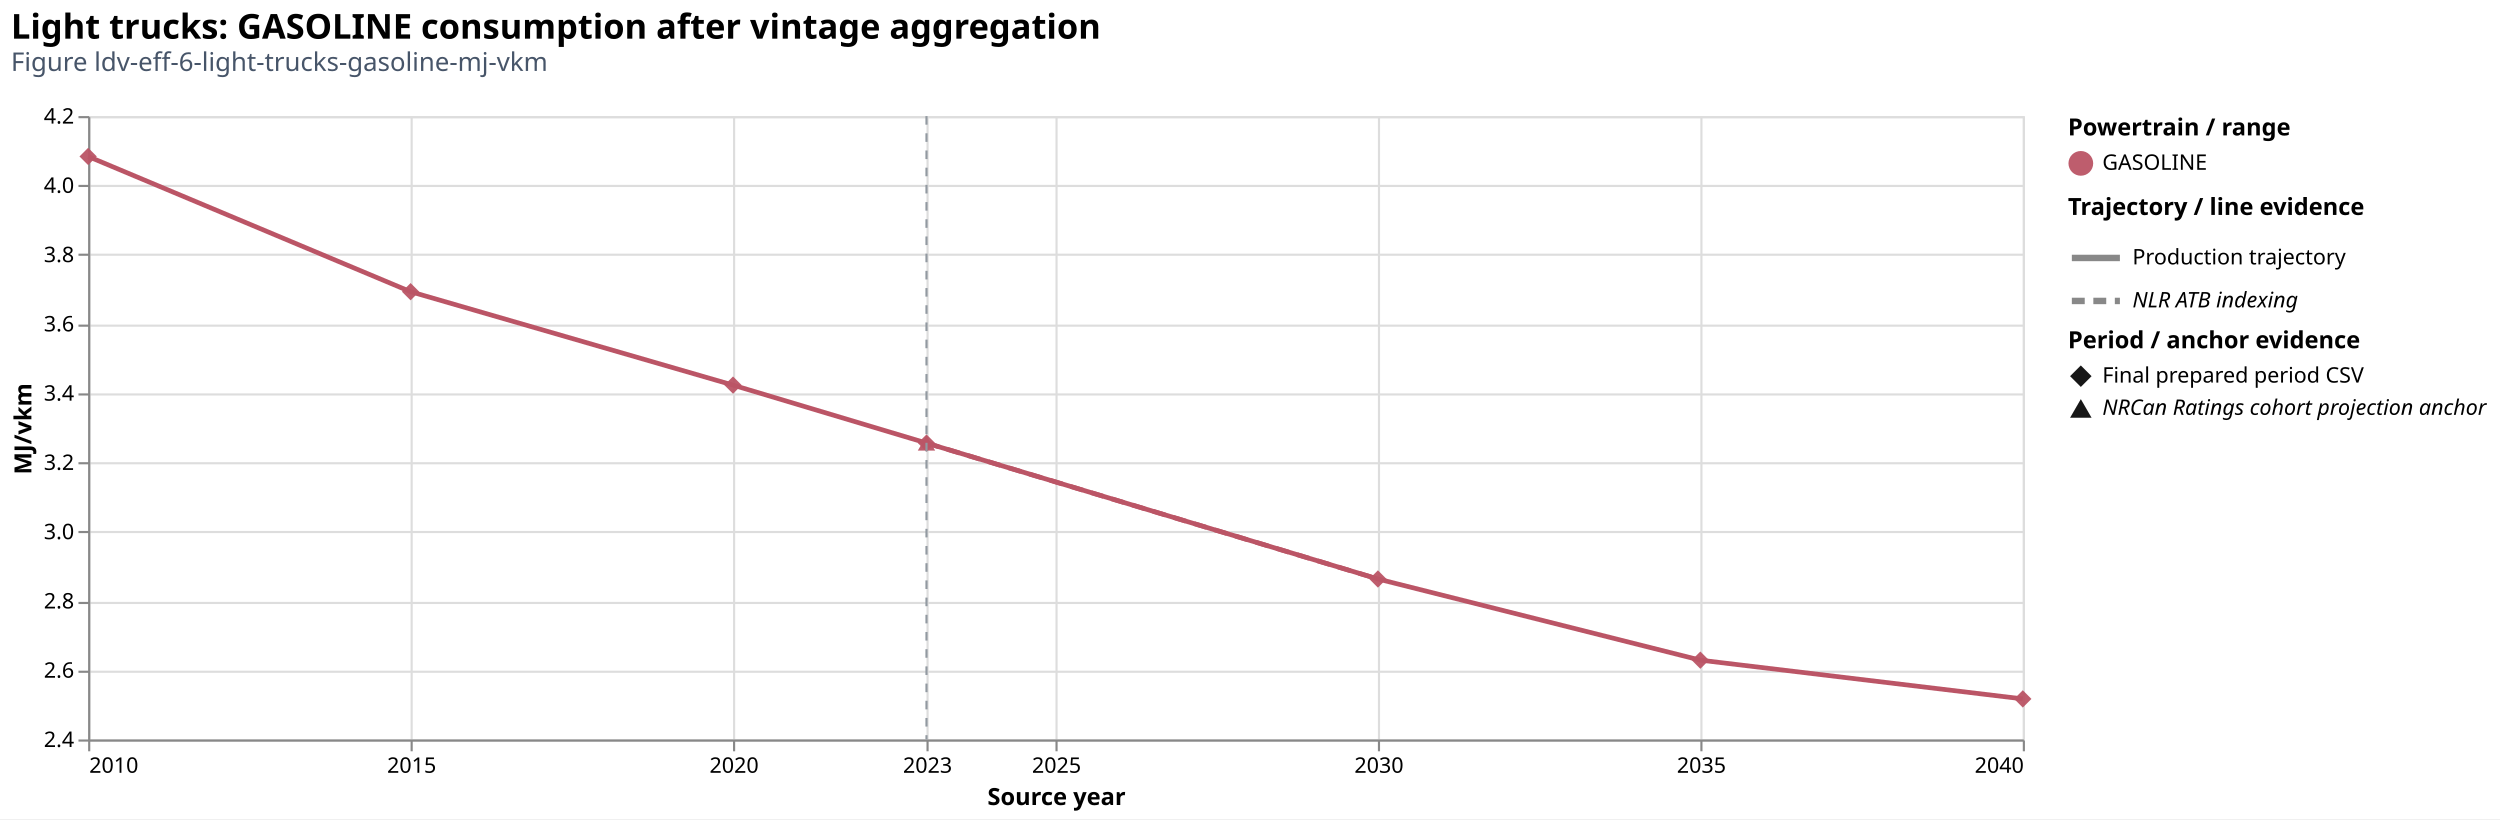
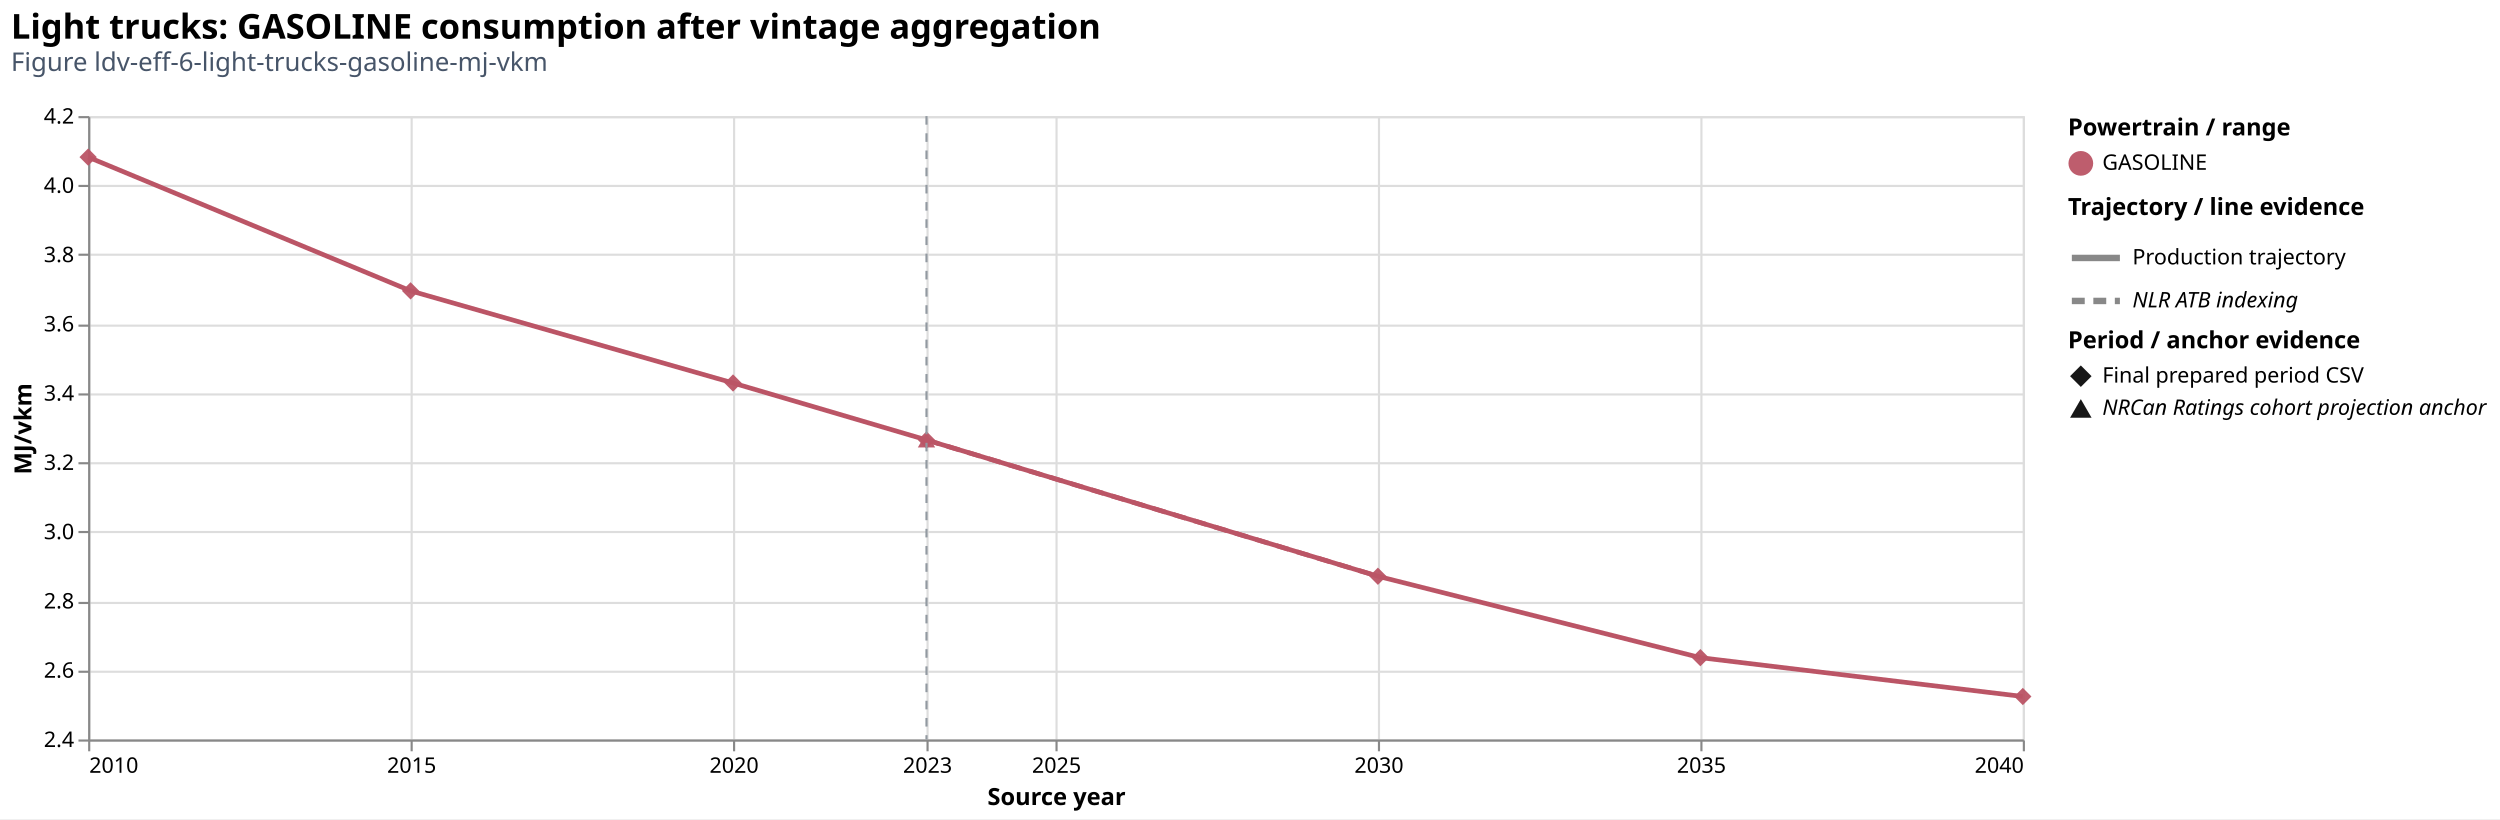
<svg xmlns="http://www.w3.org/2000/svg" version="1.1" class="marks" width="1163" height="381" viewBox="0 0 1163 381">
  <rect width="1163" height="381" fill="white" />
  <g fill="none" stroke-miterlimit="10" transform="translate(41,54)">
    <g class="mark-group role-frame root" role="graphics-object" aria-roledescription="group mark container">
      <g transform="translate(0,0)">
        <path class="background" aria-hidden="true" d="M0.5,0.5h900v290h-900Z" stroke="#ddd" />
        <g>
          <g class="mark-group role-axis" aria-hidden="true">
            <g transform="translate(0.5,290.5)">
              <path class="background" aria-hidden="true" d="M0,0h0v0h0Z" pointer-events="none" />
              <g>
                <g class="mark-rule role-axis-grid" pointer-events="none">
                  <line transform="translate(0,-290)" x2="0" y2="290" stroke="#ddd" stroke-width="1" opacity="1" />
                  <line transform="translate(150,-290)" x2="0" y2="290" stroke="#ddd" stroke-width="1" opacity="1" />
                  <line transform="translate(300,-290)" x2="0" y2="290" stroke="#ddd" stroke-width="1" opacity="1" />
                  <line transform="translate(390,-290)" x2="0" y2="290" stroke="#ddd" stroke-width="1" opacity="1" />
                  <line transform="translate(450,-290)" x2="0" y2="290" stroke="#ddd" stroke-width="1" opacity="1" />
                  <line transform="translate(600,-290)" x2="0" y2="290" stroke="#ddd" stroke-width="1" opacity="1" />
                  <line transform="translate(750,-290)" x2="0" y2="290" stroke="#ddd" stroke-width="1" opacity="1" />
                  <line transform="translate(900,-290)" x2="0" y2="290" stroke="#ddd" stroke-width="1" opacity="1" />
                </g>
              </g>
              <path class="foreground" aria-hidden="true" d="" pointer-events="none" display="none" />
            </g>
          </g>
          <g class="mark-group role-axis" aria-hidden="true">
            <g transform="translate(0.5,0.5)">
              <path class="background" aria-hidden="true" d="M0,0h0v0h0Z" pointer-events="none" />
              <g>
                <g class="mark-rule role-axis-grid" pointer-events="none">
                  <line transform="translate(0,290)" x2="900" y2="0" stroke="#ddd" stroke-width="1" opacity="1" />
                  <line transform="translate(0,258)" x2="900" y2="0" stroke="#ddd" stroke-width="1" opacity="1" />
                  <line transform="translate(0,226)" x2="900" y2="0" stroke="#ddd" stroke-width="1" opacity="1" />
                  <line transform="translate(0,193)" x2="900" y2="0" stroke="#ddd" stroke-width="1" opacity="1" />
                  <line transform="translate(0,161)" x2="900" y2="0" stroke="#ddd" stroke-width="1" opacity="1" />
                  <line transform="translate(0,129)" x2="900" y2="0" stroke="#ddd" stroke-width="1" opacity="1" />
                  <line transform="translate(0,97)" x2="900" y2="0" stroke="#ddd" stroke-width="1" opacity="1" />
                  <line transform="translate(0,64)" x2="900" y2="0" stroke="#ddd" stroke-width="1" opacity="1" />
                  <line transform="translate(0,32)" x2="900" y2="0" stroke="#ddd" stroke-width="1" opacity="1" />
                  <line transform="translate(0,0)" x2="900" y2="0" stroke="#ddd" stroke-width="1" opacity="1" />
                </g>
              </g>
              <path class="foreground" aria-hidden="true" d="" pointer-events="none" display="none" />
            </g>
          </g>
          <g class="mark-group role-axis" role="graphics-symbol" aria-roledescription="axis" aria-label="X-axis titled 'Source year' for a linear scale with values from 2010 to 2040">
            <g transform="translate(0.5,290.5)">
              <path class="background" aria-hidden="true" d="M0,0h0v0h0Z" pointer-events="none" />
              <g>
                <g class="mark-rule role-axis-tick" pointer-events="none">
                  <line transform="translate(0,0)" x2="0" y2="5" stroke="#888" stroke-width="1" opacity="1" />
                  <line transform="translate(150,0)" x2="0" y2="5" stroke="#888" stroke-width="1" opacity="1" />
                  <line transform="translate(300,0)" x2="0" y2="5" stroke="#888" stroke-width="1" opacity="1" />
                  <line transform="translate(390,0)" x2="0" y2="5" stroke="#888" stroke-width="1" opacity="1" />
                  <line transform="translate(450,0)" x2="0" y2="5" stroke="#888" stroke-width="1" opacity="1" />
                  <line transform="translate(600,0)" x2="0" y2="5" stroke="#888" stroke-width="1" opacity="1" />
                  <line transform="translate(750,0)" x2="0" y2="5" stroke="#888" stroke-width="1" opacity="1" />
                  <line transform="translate(900,0)" x2="0" y2="5" stroke="#888" stroke-width="1" opacity="1" />
                </g>
                <g class="mark-text role-axis-label" pointer-events="none">
                  <text text-anchor="start" transform="translate(0,15)" font-family="sans-serif" font-size="10px" fill="#000" opacity="1">2010</text>
                  <text text-anchor="middle" transform="translate(150,15)" font-family="sans-serif" font-size="10px" fill="#000" opacity="1">2015</text>
                  <text text-anchor="middle" transform="translate(300,15)" font-family="sans-serif" font-size="10px" fill="#000" opacity="1">2020</text>
                  <text text-anchor="middle" transform="translate(390,15)" font-family="sans-serif" font-size="10px" fill="#000" opacity="1">2023</text>
                  <text text-anchor="middle" transform="translate(450,15)" font-family="sans-serif" font-size="10px" fill="#000" opacity="1">2025</text>
                  <text text-anchor="middle" transform="translate(600,15)" font-family="sans-serif" font-size="10px" fill="#000" opacity="1">2030</text>
                  <text text-anchor="middle" transform="translate(750,15)" font-family="sans-serif" font-size="10px" fill="#000" opacity="1">2035</text>
                  <text text-anchor="end" transform="translate(900,15)" font-family="sans-serif" font-size="10px" fill="#000" opacity="1">2040</text>
                </g>
                <g class="mark-rule role-axis-domain" pointer-events="none">
                  <line transform="translate(0,0)" x2="900" y2="0" stroke="#888" stroke-width="1" opacity="1" />
                </g>
                <g class="mark-text role-axis-title" pointer-events="none">
                  <text text-anchor="middle" transform="translate(450,30)" font-family="sans-serif" font-size="11px" font-weight="bold" fill="#000" opacity="1">Source year</text>
                </g>
              </g>
              <path class="foreground" aria-hidden="true" d="" pointer-events="none" display="none" />
            </g>
          </g>
          <g class="mark-group role-axis" role="graphics-symbol" aria-roledescription="axis" aria-label="Y-axis titled 'MJ/vkm' for a linear scale with values from 2.4 to 4.2">
            <g transform="translate(0.5,0.5)">
              <path class="background" aria-hidden="true" d="M0,0h0v0h0Z" pointer-events="none" />
              <g>
                <g class="mark-rule role-axis-tick" pointer-events="none">
                  <line transform="translate(0,290)" x2="-5" y2="0" stroke="#888" stroke-width="1" opacity="1" />
                  <line transform="translate(0,258)" x2="-5" y2="0" stroke="#888" stroke-width="1" opacity="1" />
                  <line transform="translate(0,226)" x2="-5" y2="0" stroke="#888" stroke-width="1" opacity="1" />
                  <line transform="translate(0,193)" x2="-5" y2="0" stroke="#888" stroke-width="1" opacity="1" />
                  <line transform="translate(0,161)" x2="-5" y2="0" stroke="#888" stroke-width="1" opacity="1" />
                  <line transform="translate(0,129)" x2="-5" y2="0" stroke="#888" stroke-width="1" opacity="1" />
                  <line transform="translate(0,97)" x2="-5" y2="0" stroke="#888" stroke-width="1" opacity="1" />
                  <line transform="translate(0,64)" x2="-5" y2="0" stroke="#888" stroke-width="1" opacity="1" />
                  <line transform="translate(0,32)" x2="-5" y2="0" stroke="#888" stroke-width="1" opacity="1" />
                  <line transform="translate(0,0)" x2="-5" y2="0" stroke="#888" stroke-width="1" opacity="1" />
                </g>
                <g class="mark-text role-axis-label" pointer-events="none">
                  <text text-anchor="end" transform="translate(-7,293)" font-family="sans-serif" font-size="10px" fill="#000" opacity="1">2.4</text>
                  <text text-anchor="end" transform="translate(-7,260.7778)" font-family="sans-serif" font-size="10px" fill="#000" opacity="1">2.6</text>
                  <text text-anchor="end" transform="translate(-7,228.5556)" font-family="sans-serif" font-size="10px" fill="#000" opacity="1">2.8</text>
                  <text text-anchor="end" transform="translate(-7,196.3333)" font-family="sans-serif" font-size="10px" fill="#000" opacity="1">3.0</text>
                  <text text-anchor="end" transform="translate(-7,164.1111)" font-family="sans-serif" font-size="10px" fill="#000" opacity="1">3.2</text>
                  <text text-anchor="end" transform="translate(-7,131.8889)" font-family="sans-serif" font-size="10px" fill="#000" opacity="1">3.4</text>
                  <text text-anchor="end" transform="translate(-7,99.66667)" font-family="sans-serif" font-size="10px" fill="#000" opacity="1">3.6</text>
                  <text text-anchor="end" transform="translate(-7,67.44444)" font-family="sans-serif" font-size="10px" fill="#000" opacity="1">3.8</text>
                  <text text-anchor="end" transform="translate(-7,35.22222)" font-family="sans-serif" font-size="10px" fill="#000" opacity="1">4.0</text>
                  <text text-anchor="end" transform="translate(-7,3)" font-family="sans-serif" font-size="10px" fill="#000" opacity="1">4.2</text>
                </g>
                <g class="mark-rule role-axis-domain" pointer-events="none">
                  <line transform="translate(0,290)" x2="0" y2="-290" stroke="#888" stroke-width="1" opacity="1" />
                </g>
                <g class="mark-text role-axis-title" pointer-events="none">
                  <text text-anchor="middle" transform="translate(-24.90137,145) rotate(-90) translate(0,-2)" font-family="sans-serif" font-size="11px" font-weight="bold" fill="#000" opacity="1">MJ/vkm</text>
                </g>
              </g>
              <path class="foreground" aria-hidden="true" d="" pointer-events="none" display="none" />
            </g>
          </g>
          <g class="mark-group role-scope layer_0_pathgroup" role="graphics-object" aria-roledescription="group mark container">
            <g transform="translate(0,0)">
              <path class="background" aria-hidden="true" d="M0,0h900v290h-900Z" />
              <g>
                <g class="mark-line role-mark layer_0_marks" role="graphics-object" aria-roledescription="line mark container">
-                   <path aria-label="Source year: 2010; MJ/vkm: 4.08338024495; Powertrain / range: GASOLINE; Trajectory / line evidence: Production trajectory; year: 2010; trajectory_id: 0/period/gasoline; series: Production method; atb_class: Production class aggregate; powertrain: gasoline; vintage: 2005; value: 4.0834; units: MJ/vkm; time_basis: Cohort-stock-weighted observed consumption; service conversion after all aggregation; treatment: null; analogue: gasoline; projection_anchor_powertrain: null; observation_basis: Available source observations / projection; source_treatments: NRCan_observed_class_weighted; Included cohort stock: 100.0%; Candidate years: 5; Included years: 5; sample_kind: period; marker_source: Final prepared period CSV; source_year_start: 2006; source_year_end: 2010; source_years: null; weighted_source_year: 2008.28319551; load_factor: 1.70801334698" role="graphics-symbol" aria-roledescription="line mark" d="M0,18.789L150,81.699L300,125.154L390,152.115L600,215.347L750,253.109L900,271.132" stroke="#bb5566" stroke-width="2.2" stroke-dasharray="" />
+                   <path aria-label="Source year: 2010; MJ/vkm: 4.08152849055; Powertrain / range: GASOLINE; Trajectory / line evidence: Production trajectory; year: 2010; trajectory_id: 0/period/gasoline; series: Production method; atb_class: Production class aggregate; powertrain: gasoline; vintage: 2005; value: 4.0815; units: MJ/vkm; time_basis: Cohort-stock-weighted observed consumption; service conversion after all aggregation; treatment: null; analogue: gasoline; projection_anchor_powertrain: null; observation_basis: Available source observations / projection; source_treatments: NRCan_observed_class_weighted; Included cohort stock: 100.0%; Candidate years: 5; Included years: 5; sample_kind: period; marker_source: Final prepared period CSV; source_year_start: 2006; source_year_end: 2010; source_years: null; weighted_source_year: 2008.28339451; load_factor: 1.70801342657" role="graphics-symbol" aria-roledescription="line mark" d="M0,19.087L150,81.309L300,124.168L390,150.674L600,214.073L750,251.944L900,270.017" stroke="#bb5566" stroke-width="2.2" stroke-dasharray="" />
                </g>
              </g>
              <path class="foreground" aria-hidden="true" d="" display="none" />
            </g>
            <g transform="translate(0,0)">
              <path class="background" aria-hidden="true" d="M0,0h900v290h-900Z" />
              <g>
                <g class="mark-line role-mark layer_0_marks" role="graphics-object" aria-roledescription="line mark container">
-                   <path aria-label="Source year: 2023; MJ/vkm: 3.25583858232; Powertrain / range: GASOLINE; Trajectory / line evidence: NLR ATB indexing; year: 2023; trajectory_id: 0/index/0/gasoline; series: Production method; atb_class: Production class aggregate; powertrain: gasoline; vintage: null; value: 3.2558; units: MJ/vkm; time_basis: ATB projection reference year; tooltip source bounds identify the historical anchor; treatment: Latest historical cohort consumption; future ATB ratios start at the reference year; analogue: gasoline; projection_anchor_powertrain: gasoline; observation_basis: Available source observations / projection; source_treatments: NRCan_observed_class_weighted; Included cohort stock: 100.0%; Candidate years: 3; Included years: 3; sample_kind: base_year_anchor; marker_source: NRCan-cohort projection anchor; source_year_start: 2021; source_year_end: 2023; source_years: 2021 | 2022 | 2023; weighted_source_year: null; load_factor: 1.71350878042" role="graphics-symbol" aria-roledescription="line mark" d="M390,152.115L600,215.347" stroke="#bb5566" stroke-width="2.2" stroke-dasharray="6,4" />
+                   <path aria-label="Source year: 2023; MJ/vkm: 3.26478371628; Powertrain / range: GASOLINE; Trajectory / line evidence: NLR ATB indexing; year: 2023; trajectory_id: 0/index/0/gasoline; series: Production method; atb_class: Production class aggregate; powertrain: gasoline; vintage: null; value: 3.2648; units: MJ/vkm; time_basis: ATB projection reference year; tooltip source bounds identify the historical anchor; treatment: Latest historical cohort consumption; future ATB ratios start at the reference year; analogue: gasoline; projection_anchor_powertrain: gasoline; observation_basis: Available source observations / projection; source_treatments: NRCan_observed_class_weighted; Included cohort stock: 100.0%; Candidate years: 3; Included years: 3; sample_kind: base_year_anchor; marker_source: NRCan-cohort projection anchor; source_year_start: 2021; source_year_end: 2023; source_years: 2021 | 2022 | 2023; weighted_source_year: null; load_factor: 1.71350878" role="graphics-symbol" aria-roledescription="line mark" d="M390,150.674L600,214.073" stroke="#bb5566" stroke-width="2.2" stroke-dasharray="6,4" />
                </g>
              </g>
              <path class="foreground" aria-hidden="true" d="" display="none" />
            </g>
          </g>
          <g class="mark-symbol role-mark layer_1_marks" role="graphics-object" aria-roledescription="symbol mark container">
-             <path aria-label="Source year: 2010; MJ/vkm: 4.08338024495; Powertrain / range: GASOLINE; Period / anchor evidence: Final prepared period CSV; year: 2010; curve: Production method / gasoline /  / ; series: Production method; atb_class: Production class aggregate; powertrain: gasoline; vintage: 2005; value: 4.0834; units: MJ/vkm; time_basis: Cohort-stock-weighted observed consumption; service conversion after all aggregation; treatment: null; analogue: gasoline; projection_anchor_powertrain: null; observation_basis: Available source observations / projection; source_treatments: NRCan_observed_class_weighted; Included cohort stock: 100.0%; Candidate years: 5; Included years: 5; sample_kind: period; marker_source: Final prepared period CSV; source_year_start: 2006; source_year_end: 2010; source_years: null; weighted_source_year: 2008.28319551; load_factor: 1.70801334698" role="graphics-symbol" aria-roledescription="point" transform="translate(0,18.78874)" d="M-4.031,0L0,-4.031L4.031,0L0,4.031Z" fill="#bb5566" stroke-width="2" opacity="0.95" />
-             <path aria-label="Source year: 2015; MJ/vkm: 3.69290380925; Powertrain / range: GASOLINE; Period / anchor evidence: Final prepared period CSV; year: 2015; curve: Production method / gasoline /  / ; series: Production method; atb_class: Production class aggregate; powertrain: gasoline; vintage: 2010; value: 3.6929; units: MJ/vkm; time_basis: Cohort-stock-weighted observed consumption; service conversion after all aggregation; treatment: null; analogue: gasoline; projection_anchor_powertrain: null; observation_basis: Available source observations / projection; source_treatments: NRCan_observed_class_weighted; Included cohort stock: 100.0%; Candidate years: 5; Included years: 5; sample_kind: period; marker_source: Final prepared period CSV; source_year_start: 2011; source_year_end: 2015; source_years: null; weighted_source_year: 2013.29504922; load_factor: 1.71001815382" role="graphics-symbol" aria-roledescription="point" transform="translate(150,81.69883)" d="M-4.031,0L0,-4.031L4.031,0L0,4.031Z" fill="#bb5566" stroke-width="2" opacity="0.95" />
-             <path aria-label="Source year: 2020; MJ/vkm: 3.42317994029; Powertrain / range: GASOLINE; Period / anchor evidence: Final prepared period CSV; year: 2020; curve: Production method / gasoline /  / ; series: Production method; atb_class: Production class aggregate; powertrain: gasoline; vintage: 2015; value: 3.4232; units: MJ/vkm; time_basis: Cohort-stock-weighted observed consumption; service conversion after all aggregation; treatment: null; analogue: gasoline; projection_anchor_powertrain: null; observation_basis: Available source observations / projection; source_treatments: NRCan_observed_class_weighted; Included cohort stock: 100.0%; Candidate years: 5; Included years: 5; sample_kind: period; marker_source: Final prepared period CSV; source_year_start: 2016; source_year_end: 2020; source_years: null; weighted_source_year: 2017.99937861; load_factor: 1.71189965427" role="graphics-symbol" aria-roledescription="point" transform="translate(300,125.1543)" d="M-4.031,0L0,-4.031L4.031,0L0,4.031Z" fill="#bb5566" stroke-width="2" opacity="0.95" />
-             <path aria-label="Source year: 2023; MJ/vkm: 3.25583858232; Powertrain / range: GASOLINE; Period / anchor evidence: NRCan-cohort projection anchor; year: 2023; curve: Production method / gasoline /  / ; series: Production method; atb_class: Production class aggregate; powertrain: gasoline; vintage: null; value: 3.2558; units: MJ/vkm; time_basis: ATB projection reference year; tooltip source bounds identify the historical anchor; treatment: Latest historical cohort consumption; future ATB ratios start at the reference year; analogue: gasoline; projection_anchor_powertrain: gasoline; observation_basis: Available source observations / projection; source_treatments: NRCan_observed_class_weighted; Included cohort stock: 100.0%; Candidate years: 3; Included years: 3; sample_kind: base_year_anchor; marker_source: NRCan-cohort projection anchor; source_year_start: 2021; source_year_end: 2023; source_years: 2021 | 2022 | 2023; weighted_source_year: null; load_factor: 1.71350878042" role="graphics-symbol" aria-roledescription="point" transform="translate(390,152.1149)" d="M0,-3.491L-4.031,3.491L4.031,3.491Z" fill="#bb5566" stroke-width="2" opacity="0.95" />
-             <path aria-label="Source year: 2023; MJ/vkm: 3.25583858232; Powertrain / range: GASOLINE; Period / anchor evidence: Final prepared period CSV; year: 2023; curve: Production method / gasoline /  / ; series: Production method; atb_class: Production class aggregate; powertrain: gasoline; vintage: 2020; value: 3.2558; units: MJ/vkm; time_basis: Cohort-stock-weighted observed consumption; service conversion after all aggregation; treatment: null; analogue: gasoline; projection_anchor_powertrain: null; observation_basis: Available source observations / projection; source_treatments: NRCan_observed_class_weighted; Included cohort stock: 100.0%; Candidate years: 3; Included years: 3; sample_kind: period; marker_source: Final prepared period CSV; source_year_start: 2021; source_year_end: 2023; source_years: null; weighted_source_year: 2022.02198615; load_factor: 1.71350878042" role="graphics-symbol" aria-roledescription="point" transform="translate(390,152.1149)" d="M-4.031,0L0,-4.031L4.031,0L0,4.031Z" fill="#bb5566" stroke-width="2" opacity="0.95" />
-             <path aria-label="Source year: 2030; MJ/vkm: 2.86336486931; Powertrain / range: GASOLINE; Period / anchor evidence: Final prepared period CSV; year: 2030; curve: Production method / gasoline /  / ; series: Production method; atb_class: Production class aggregate; powertrain: gasoline; vintage: 2025; value: 2.8634; units: MJ/vkm; time_basis: Future interval-end source year; vintage retained separately; treatment: null; analogue: gasoline; projection_anchor_powertrain: null; observation_basis: Available source observations / projection; source_treatments: NRCan_cohort_anchor_ATB_relative_projection; Included cohort stock: null; Candidate years: 1; Included years: 1; sample_kind: period; marker_source: Final prepared period CSV; source_year_start: 2030; source_year_end: 2030; source_years: null; weighted_source_year: 2030; load_factor: 1.71350878042" role="graphics-symbol" aria-roledescription="point" transform="translate(600,215.3468)" d="M-4.031,0L0,-4.031L4.031,0L0,4.031Z" fill="#bb5566" stroke-width="2" opacity="0.95" />
-             <path aria-label="Source year: 2035; MJ/vkm: 2.62897893275; Powertrain / range: GASOLINE; Period / anchor evidence: Final prepared period CSV; year: 2035; curve: Production method / gasoline /  / ; series: Production method; atb_class: Production class aggregate; powertrain: gasoline; vintage: 2030; value: 2.6290; units: MJ/vkm; time_basis: Future interval-end source year; vintage retained separately; treatment: null; analogue: gasoline; projection_anchor_powertrain: null; observation_basis: Available source observations / projection; source_treatments: NRCan_cohort_anchor_ATB_relative_projection; Included cohort stock: null; Candidate years: 1; Included years: 1; sample_kind: period; marker_source: Final prepared period CSV; source_year_start: 2035; source_year_end: 2035; source_years: null; weighted_source_year: 2035; load_factor: 1.71350878042" role="graphics-symbol" aria-roledescription="point" transform="translate(750,253.1089)" d="M-4.031,0L0,-4.031L4.031,0L0,4.031Z" fill="#bb5566" stroke-width="2" opacity="0.95" />
-             <path aria-label="Source year: 2040; MJ/vkm: 2.51710975704; Powertrain / range: GASOLINE; Period / anchor evidence: Final prepared period CSV; year: 2040; curve: Production method / gasoline /  / ; series: Production method; atb_class: Production class aggregate; powertrain: gasoline; vintage: 2035; value: 2.5171; units: MJ/vkm; time_basis: Future interval-end source year; vintage retained separately; treatment: null; analogue: gasoline; projection_anchor_powertrain: null; observation_basis: Available source observations / projection; source_treatments: NRCan_cohort_anchor_ATB_relative_projection; Included cohort stock: null; Candidate years: 1; Included years: 1; sample_kind: period; marker_source: Final prepared period CSV; source_year_start: 2040; source_year_end: 2040; source_years: null; weighted_source_year: 2040; load_factor: 1.71350878042" role="graphics-symbol" aria-roledescription="point" transform="translate(900,271.1323)" d="M-4.031,0L0,-4.031L4.031,0L0,4.031Z" fill="#bb5566" stroke-width="2" opacity="0.95" />
+             <path aria-label="Source year: 2010; MJ/vkm: 4.08152849055; Powertrain / range: GASOLINE; Period / anchor evidence: Final prepared period CSV; year: 2010; curve: Production method / gasoline /  / ; series: Production method; atb_class: Production class aggregate; powertrain: gasoline; vintage: 2005; value: 4.0815; units: MJ/vkm; time_basis: Cohort-stock-weighted observed consumption; service conversion after all aggregation; treatment: null; analogue: gasoline; projection_anchor_powertrain: null; observation_basis: Available source observations / projection; source_treatments: NRCan_observed_class_weighted; Included cohort stock: 100.0%; Candidate years: 5; Included years: 5; sample_kind: period; marker_source: Final prepared period CSV; source_year_start: 2006; source_year_end: 2010; source_years: null; weighted_source_year: 2008.28339451; load_factor: 1.70801342657" role="graphics-symbol" aria-roledescription="point" transform="translate(0,19.08708)" d="M-4.031,0L0,-4.031L4.031,0L0,4.031Z" fill="#bb5566" stroke-width="2" opacity="0.95" />
+             <path aria-label="Source year: 2015; MJ/vkm: 3.69532565848; Powertrain / range: GASOLINE; Period / anchor evidence: Final prepared period CSV; year: 2015; curve: Production method / gasoline /  / ; series: Production method; atb_class: Production class aggregate; powertrain: gasoline; vintage: 2010; value: 3.6953; units: MJ/vkm; time_basis: Cohort-stock-weighted observed consumption; service conversion after all aggregation; treatment: null; analogue: gasoline; projection_anchor_powertrain: null; observation_basis: Available source observations / projection; source_treatments: NRCan_observed_class_weighted; Included cohort stock: 100.0%; Candidate years: 5; Included years: 5; sample_kind: period; marker_source: Final prepared period CSV; source_year_start: 2011; source_year_end: 2015; source_years: null; weighted_source_year: 2013.29510643; load_factor: 1.7100181767" role="graphics-symbol" aria-roledescription="point" transform="translate(150,81.30864)" d="M-4.031,0L0,-4.031L4.031,0L0,4.031Z" fill="#bb5566" stroke-width="2" opacity="0.95" />
+             <path aria-label="Source year: 2020; MJ/vkm: 3.42930454678; Powertrain / range: GASOLINE; Period / anchor evidence: Final prepared period CSV; year: 2020; curve: Production method / gasoline /  / ; series: Production method; atb_class: Production class aggregate; powertrain: gasoline; vintage: 2015; value: 3.4293; units: MJ/vkm; time_basis: Cohort-stock-weighted observed consumption; service conversion after all aggregation; treatment: null; analogue: gasoline; projection_anchor_powertrain: null; observation_basis: Available source observations / projection; source_treatments: NRCan_observed_class_weighted; Included cohort stock: 100.0%; Candidate years: 5; Included years: 5; sample_kind: period; marker_source: Final prepared period CSV; source_year_start: 2016; source_year_end: 2020; source_years: null; weighted_source_year: 2017.99938332; load_factor: 1.71189965615" role="graphics-symbol" aria-roledescription="point" transform="translate(300,124.1676)" d="M-4.031,0L0,-4.031L4.031,0L0,4.031Z" fill="#bb5566" stroke-width="2" opacity="0.95" />
+             <path aria-label="Source year: 2023; MJ/vkm: 3.26478371628; Powertrain / range: GASOLINE; Period / anchor evidence: NRCan-cohort projection anchor; year: 2023; curve: Production method / gasoline /  / ; series: Production method; atb_class: Production class aggregate; powertrain: gasoline; vintage: null; value: 3.2648; units: MJ/vkm; time_basis: ATB projection reference year; tooltip source bounds identify the historical anchor; treatment: Latest historical cohort consumption; future ATB ratios start at the reference year; analogue: gasoline; projection_anchor_powertrain: gasoline; observation_basis: Available source observations / projection; source_treatments: NRCan_observed_class_weighted; Included cohort stock: 100.0%; Candidate years: 3; Included years: 3; sample_kind: base_year_anchor; marker_source: NRCan-cohort projection anchor; source_year_start: 2021; source_year_end: 2023; source_years: 2021 | 2022 | 2023; weighted_source_year: null; load_factor: 1.71350878" role="graphics-symbol" aria-roledescription="point" transform="translate(390,150.6737)" d="M0,-3.491L-4.031,3.491L4.031,3.491Z" fill="#bb5566" stroke-width="2" opacity="0.95" />
+             <path aria-label="Source year: 2023; MJ/vkm: 3.26478371628; Powertrain / range: GASOLINE; Period / anchor evidence: Final prepared period CSV; year: 2023; curve: Production method / gasoline /  / ; series: Production method; atb_class: Production class aggregate; powertrain: gasoline; vintage: 2020; value: 3.2648; units: MJ/vkm; time_basis: Cohort-stock-weighted observed consumption; service conversion after all aggregation; treatment: null; analogue: gasoline; projection_anchor_powertrain: null; observation_basis: Available source observations / projection; source_treatments: NRCan_observed_class_weighted; Included cohort stock: 100.0%; Candidate years: 3; Included years: 3; sample_kind: period; marker_source: Final prepared period CSV; source_year_start: 2021; source_year_end: 2023; source_years: null; weighted_source_year: 2022.02198511; load_factor: 1.71350878" role="graphics-symbol" aria-roledescription="point" transform="translate(390,150.6737)" d="M-4.031,0L0,-4.031L4.031,0L0,4.031Z" fill="#bb5566" stroke-width="2" opacity="0.95" />
+             <path aria-label="Source year: 2030; MJ/vkm: 2.87127023013; Powertrain / range: GASOLINE; Period / anchor evidence: Final prepared period CSV; year: 2030; curve: Production method / gasoline /  / ; series: Production method; atb_class: Production class aggregate; powertrain: gasoline; vintage: 2025; value: 2.8713; units: MJ/vkm; time_basis: Future interval-end source year; vintage retained separately; treatment: null; analogue: gasoline; projection_anchor_powertrain: null; observation_basis: Available source observations / projection; source_treatments: NRCan_cohort_anchor_ATB_relative_projection; Included cohort stock: null; Candidate years: 1; Included years: 1; sample_kind: period; marker_source: Final prepared period CSV; source_year_start: 2030; source_year_end: 2030; source_years: null; weighted_source_year: 2030; load_factor: 1.71350878" role="graphics-symbol" aria-roledescription="point" transform="translate(600,214.0731)" d="M-4.031,0L0,-4.031L4.031,0L0,4.031Z" fill="#bb5566" stroke-width="2" opacity="0.95" />
+             <path aria-label="Source year: 2035; MJ/vkm: 2.63620855272; Powertrain / range: GASOLINE; Period / anchor evidence: Final prepared period CSV; year: 2035; curve: Production method / gasoline /  / ; series: Production method; atb_class: Production class aggregate; powertrain: gasoline; vintage: 2030; value: 2.6362; units: MJ/vkm; time_basis: Future interval-end source year; vintage retained separately; treatment: null; analogue: gasoline; projection_anchor_powertrain: null; observation_basis: Available source observations / projection; source_treatments: NRCan_cohort_anchor_ATB_relative_projection; Included cohort stock: null; Candidate years: 1; Included years: 1; sample_kind: period; marker_source: Final prepared period CSV; source_year_start: 2035; source_year_end: 2035; source_years: null; weighted_source_year: 2035; load_factor: 1.71350878" role="graphics-symbol" aria-roledescription="point" transform="translate(750,251.9442)" d="M-4.031,0L0,-4.031L4.031,0L0,4.031Z" fill="#bb5566" stroke-width="2" opacity="0.95" />
+             <path aria-label="Source year: 2040; MJ/vkm: 2.524034274; Powertrain / range: GASOLINE; Period / anchor evidence: Final prepared period CSV; year: 2040; curve: Production method / gasoline /  / ; series: Production method; atb_class: Production class aggregate; powertrain: gasoline; vintage: 2035; value: 2.5240; units: MJ/vkm; time_basis: Future interval-end source year; vintage retained separately; treatment: null; analogue: gasoline; projection_anchor_powertrain: null; observation_basis: Available source observations / projection; source_treatments: NRCan_cohort_anchor_ATB_relative_projection; Included cohort stock: null; Candidate years: 1; Included years: 1; sample_kind: period; marker_source: Final prepared period CSV; source_year_start: 2040; source_year_end: 2040; source_years: null; weighted_source_year: 2040; load_factor: 1.71350878" role="graphics-symbol" aria-roledescription="point" transform="translate(900,270.0167)" d="M-4.031,0L0,-4.031L4.031,0L0,4.031Z" fill="#bb5566" stroke-width="2" opacity="0.95" />
          </g>
          <g class="mark-rule role-mark layer_2_marks" role="graphics-symbol" aria-roledescription="rule mark container">
            <line transform="translate(390,0)" x2="0" y2="290" stroke="#9299a1" stroke-width="1" stroke-dasharray="4,4" />
          </g>
          <g class="mark-rule role-mark layer_3_marks" role="graphics-symbol" aria-roledescription="rule mark container" />
          <g class="mark-text role-mark layer_4_marks" role="graphics-object" aria-roledescription="text mark container" />
          <g class="mark-text role-mark layer_5_marks" role="graphics-object" aria-roledescription="text mark container" />
          <g class="mark-text role-mark layer_6_marks" role="graphics-object" aria-roledescription="text mark container" />
          <g class="mark-text role-mark layer_7_marks" role="graphics-object" aria-roledescription="text mark container" />
          <g class="mark-group role-legend" role="graphics-symbol" aria-roledescription="legend" aria-label="Symbol legend titled 'Powertrain / range' for fill color and stroke color with 1 value: GASOLINE">
            <g transform="translate(921,0)">
              <path class="background" aria-hidden="true" d="M0,0h96v29h-96Z" pointer-events="none" />
              <g>
                <g class="mark-group role-legend-entry">
                  <g transform="translate(0,16)">
                    <path class="background" aria-hidden="true" d="M0,0h0v0h0Z" pointer-events="none" />
                    <g>
                      <g class="mark-group role-scope" role="graphics-object" aria-roledescription="group mark container">
                        <g transform="translate(0,0)">
                          <path class="background" aria-hidden="true" d="M0,0h67.128v12.5h-67.128Z" pointer-events="none" opacity="1" />
                          <g>
                            <g class="mark-symbol role-legend-symbol" pointer-events="none">
                              <path transform="translate(6,6)" d="M5,0A5,5,0,1,1,-5,0A5,5,0,1,1,5,0" fill="#bb5566" stroke="#bb5566" stroke-width="1.5" opacity="0.95" />
                            </g>
                            <g class="mark-text role-legend-label" pointer-events="none">
                              <text text-anchor="start" transform="translate(16,9)" font-family="sans-serif" font-size="10px" fill="#000" opacity="1">GASOLINE</text>
                            </g>
                          </g>
                          <path class="foreground" aria-hidden="true" d="" pointer-events="none" display="none" />
                        </g>
                      </g>
                    </g>
                    <path class="foreground" aria-hidden="true" d="" pointer-events="none" display="none" />
                  </g>
                </g>
                <g class="mark-text role-legend-title" pointer-events="none">
                  <text text-anchor="start" transform="translate(0,9)" font-family="sans-serif" font-size="11px" font-weight="bold" fill="#000" opacity="1">Powertrain / range</text>
                </g>
              </g>
              <path class="foreground" aria-hidden="true" d="" pointer-events="none" display="none" />
            </g>
          </g>
          <g class="mark-group role-legend" role="graphics-symbol" aria-roledescription="legend" aria-label="Symbol legend titled 'Trajectory / line evidence' for strokeDash with 2 values: Production trajectory, NLR ATB indexing">
            <g transform="translate(921,37)">
              <path class="background" aria-hidden="true" d="M0,0h131v54h-131Z" pointer-events="none" />
              <g>
                <g class="mark-group role-legend-entry">
                  <g transform="translate(0,16)">
                    <path class="background" aria-hidden="true" d="M0,0h0v0h0Z" pointer-events="none" />
                    <g>
                      <g class="mark-group role-scope" role="graphics-object" aria-roledescription="group mark container">
                        <g transform="translate(0,0)">
                          <path class="background" aria-hidden="true" d="M0,0h121.709v18h-121.709Z" pointer-events="none" opacity="1" />
                          <g>
                            <g class="mark-symbol role-legend-symbol" pointer-events="none">
                              <path transform="translate(13,13)" d="M-11.18,0L11.18,0" stroke="#888" stroke-width="3" stroke-dasharray="" opacity="1" />
                            </g>
                            <g class="mark-text role-legend-label" pointer-events="none">
                              <text text-anchor="start" transform="translate(30,16)" font-family="sans-serif" font-size="10px" font-style="normal" fill="#000" opacity="1">Production trajectory</text>
                            </g>
                          </g>
                          <path class="foreground" aria-hidden="true" d="" pointer-events="none" display="none" />
                        </g>
                        <g transform="translate(0,20)">
                          <path class="background" aria-hidden="true" d="M0,0h121.709v18h-121.709Z" pointer-events="none" opacity="1" />
                          <g>
                            <g class="mark-symbol role-legend-symbol" pointer-events="none">
                              <path transform="translate(13,13)" d="M-11.18,0L11.18,0" stroke="#888" stroke-width="3" stroke-dasharray="6,4" opacity="1" />
                            </g>
                            <g class="mark-text role-legend-label" pointer-events="none">
                              <text text-anchor="start" transform="translate(30,16)" font-family="sans-serif" font-size="10px" font-style="italic" fill="#000" opacity="1">NLR ATB indexing</text>
                            </g>
                          </g>
                          <path class="foreground" aria-hidden="true" d="" pointer-events="none" display="none" />
                        </g>
                      </g>
                    </g>
                    <path class="foreground" aria-hidden="true" d="" pointer-events="none" display="none" />
                  </g>
                </g>
                <g class="mark-text role-legend-title" pointer-events="none">
                  <text text-anchor="start" transform="translate(0,9)" font-family="sans-serif" font-size="11px" font-weight="bold" fill="#000" opacity="1">Trajectory / line evidence</text>
                </g>
              </g>
              <path class="foreground" aria-hidden="true" d="" pointer-events="none" display="none" />
            </g>
          </g>
          <g class="mark-group role-legend" role="graphics-symbol" aria-roledescription="legend" aria-label="Symbol legend titled 'Period / anchor evidence' for shape with 2 values: Final prepared period CSV, NRCan-cohort projection anchor">
            <g transform="translate(921,99)">
              <path class="background" aria-hidden="true" d="M0,0h196v43h-196Z" pointer-events="none" />
              <g>
                <g class="mark-group role-legend-entry">
                  <g transform="translate(0,16)">
                    <path class="background" aria-hidden="true" d="M0,0h0v0h0Z" pointer-events="none" />
                    <g>
                      <g class="mark-group role-scope" role="graphics-object" aria-roledescription="group mark container">
                        <g transform="translate(0,0)">
                          <path class="background" aria-hidden="true" d="M0,0h195.536v12.5h-195.536Z" pointer-events="none" opacity="1" />
                          <g>
                            <g class="mark-symbol role-legend-symbol" pointer-events="none">
                              <path transform="translate(6,6)" d="M-5,0L0,-5L5,0L0,5Z" fill="black" fill-opacity="0.95" stroke-width="1.5" opacity="0.95" />
                            </g>
                            <g class="mark-text role-legend-label" pointer-events="none">
                              <text text-anchor="start" transform="translate(16,9)" font-family="sans-serif" font-size="10px" font-style="normal" fill="#000" opacity="1">Final prepared period CSV</text>
                            </g>
                          </g>
                          <path class="foreground" aria-hidden="true" d="" pointer-events="none" display="none" />
                        </g>
                        <g transform="translate(0,15)">
                          <path class="background" aria-hidden="true" d="M0,0h195.536v11.83h-195.536Z" pointer-events="none" opacity="1" />
                          <g>
                            <g class="mark-symbol role-legend-symbol" pointer-events="none">
                              <path transform="translate(6,6)" d="M0,-4.33L-5,4.33L5,4.33Z" fill="black" fill-opacity="0.95" stroke-width="1.5" opacity="0.95" />
                            </g>
                            <g class="mark-text role-legend-label" pointer-events="none">
                              <text text-anchor="start" transform="translate(16,9)" font-family="sans-serif" font-size="10px" font-style="italic" fill="#000" opacity="1">NRCan Ratings cohort projection anchor</text>
                            </g>
                          </g>
                          <path class="foreground" aria-hidden="true" d="" pointer-events="none" display="none" />
                        </g>
                      </g>
                    </g>
                    <path class="foreground" aria-hidden="true" d="" pointer-events="none" display="none" />
                  </g>
                </g>
                <g class="mark-text role-legend-title" pointer-events="none">
                  <text text-anchor="start" transform="translate(0,9)" font-family="sans-serif" font-size="11px" font-weight="bold" fill="#000" opacity="1">Period / anchor evidence</text>
                </g>
              </g>
              <path class="foreground" aria-hidden="true" d="" pointer-events="none" display="none" />
            </g>
          </g>
          <g class="mark-group role-title">
            <g transform="translate(-35.90137,-49)">
              <path class="background" aria-hidden="true" d="M0,0h0v0h0Z" pointer-events="none" />
              <g>
                <g class="mark-text role-title-text" role="graphics-symbol" aria-roledescription="title" aria-label="Title text 'Light trucks: GASOLINE consumption after vintage aggregation'" pointer-events="none">
                  <text text-anchor="start" transform="translate(0,13)" font-family="sans-serif" font-size="16px" font-weight="bold" fill="#000" opacity="1">Light trucks: GASOLINE consumption after vintage aggregation</text>
                </g>
                <g class="mark-text role-title-subtitle" role="graphics-symbol" aria-roledescription="subtitle" aria-label="Subtitle text 'Figure ldv-eff-6-light-trucks-gasoline-mj-vkm'" pointer-events="none">
                  <text text-anchor="start" transform="translate(0,28)" font-family="sans-serif" font-size="12px" fill="#475569" opacity="1">Figure ldv-eff-6-light-trucks-gasoline-mj-vkm</text>
                </g>
              </g>
              <path class="foreground" aria-hidden="true" d="" pointer-events="none" display="none" />
            </g>
          </g>
        </g>
        <path class="foreground" aria-hidden="true" d="" display="none" />
      </g>
    </g>
  </g>
</svg>
